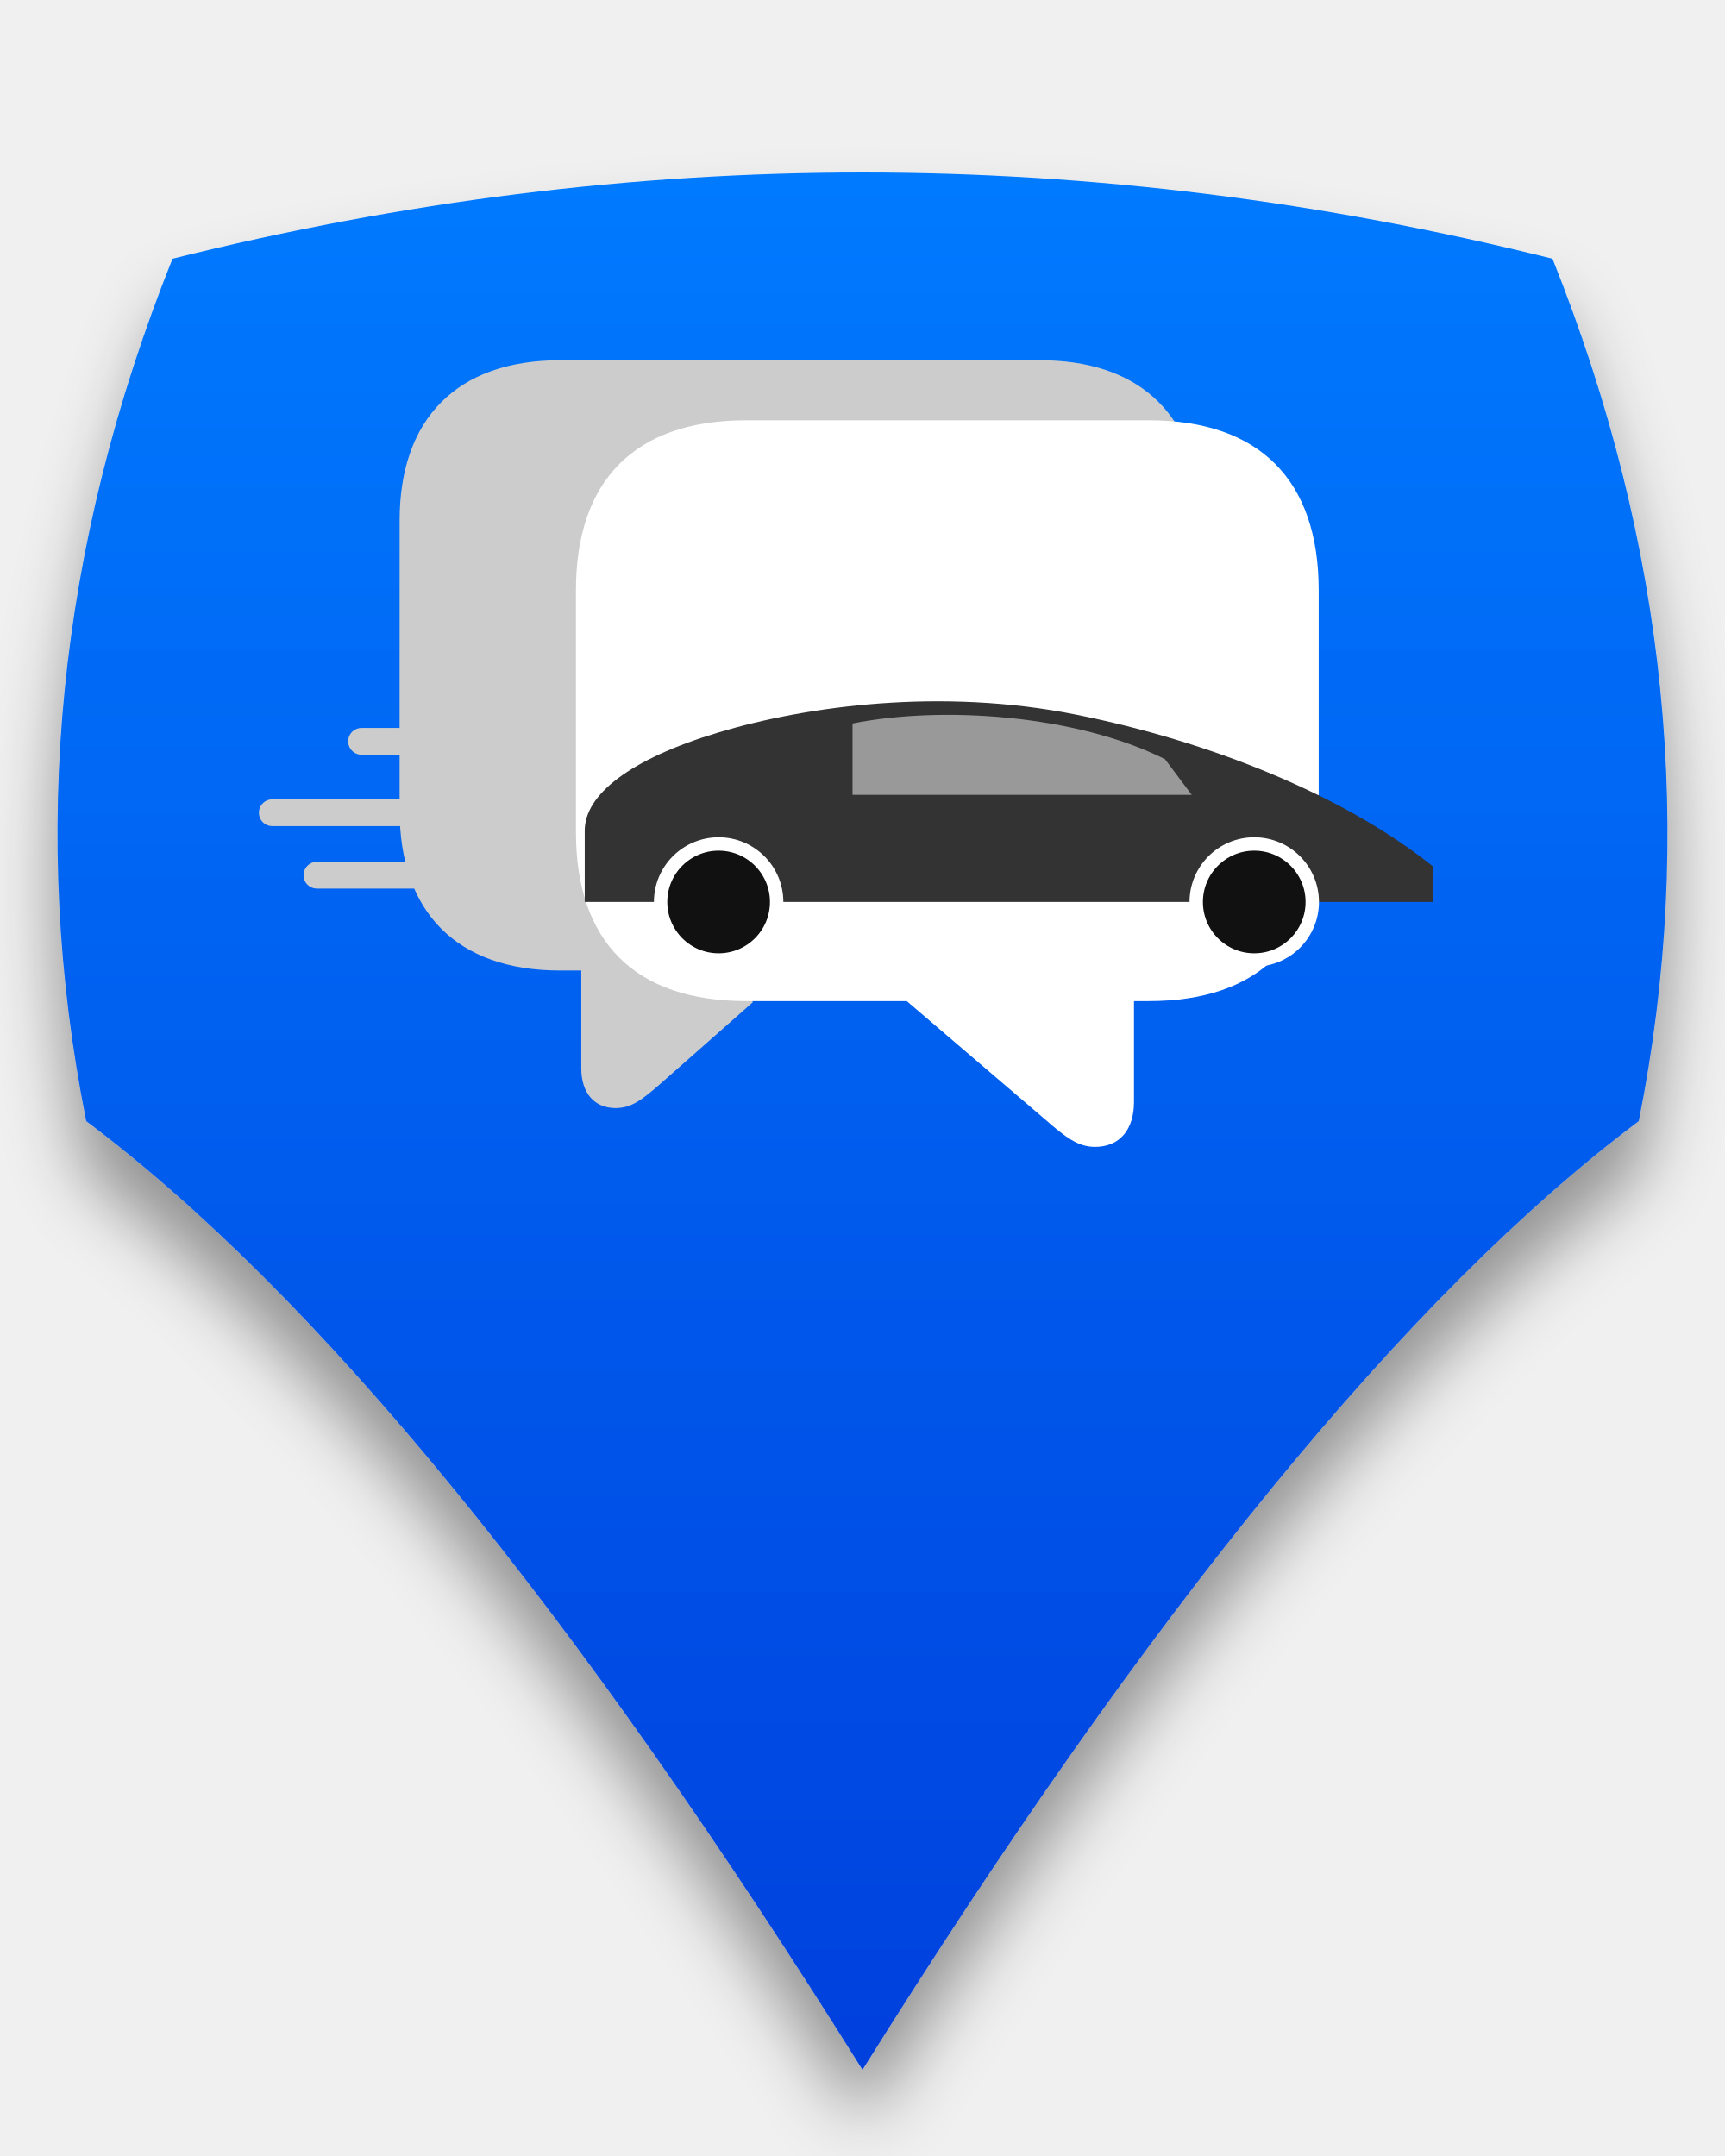
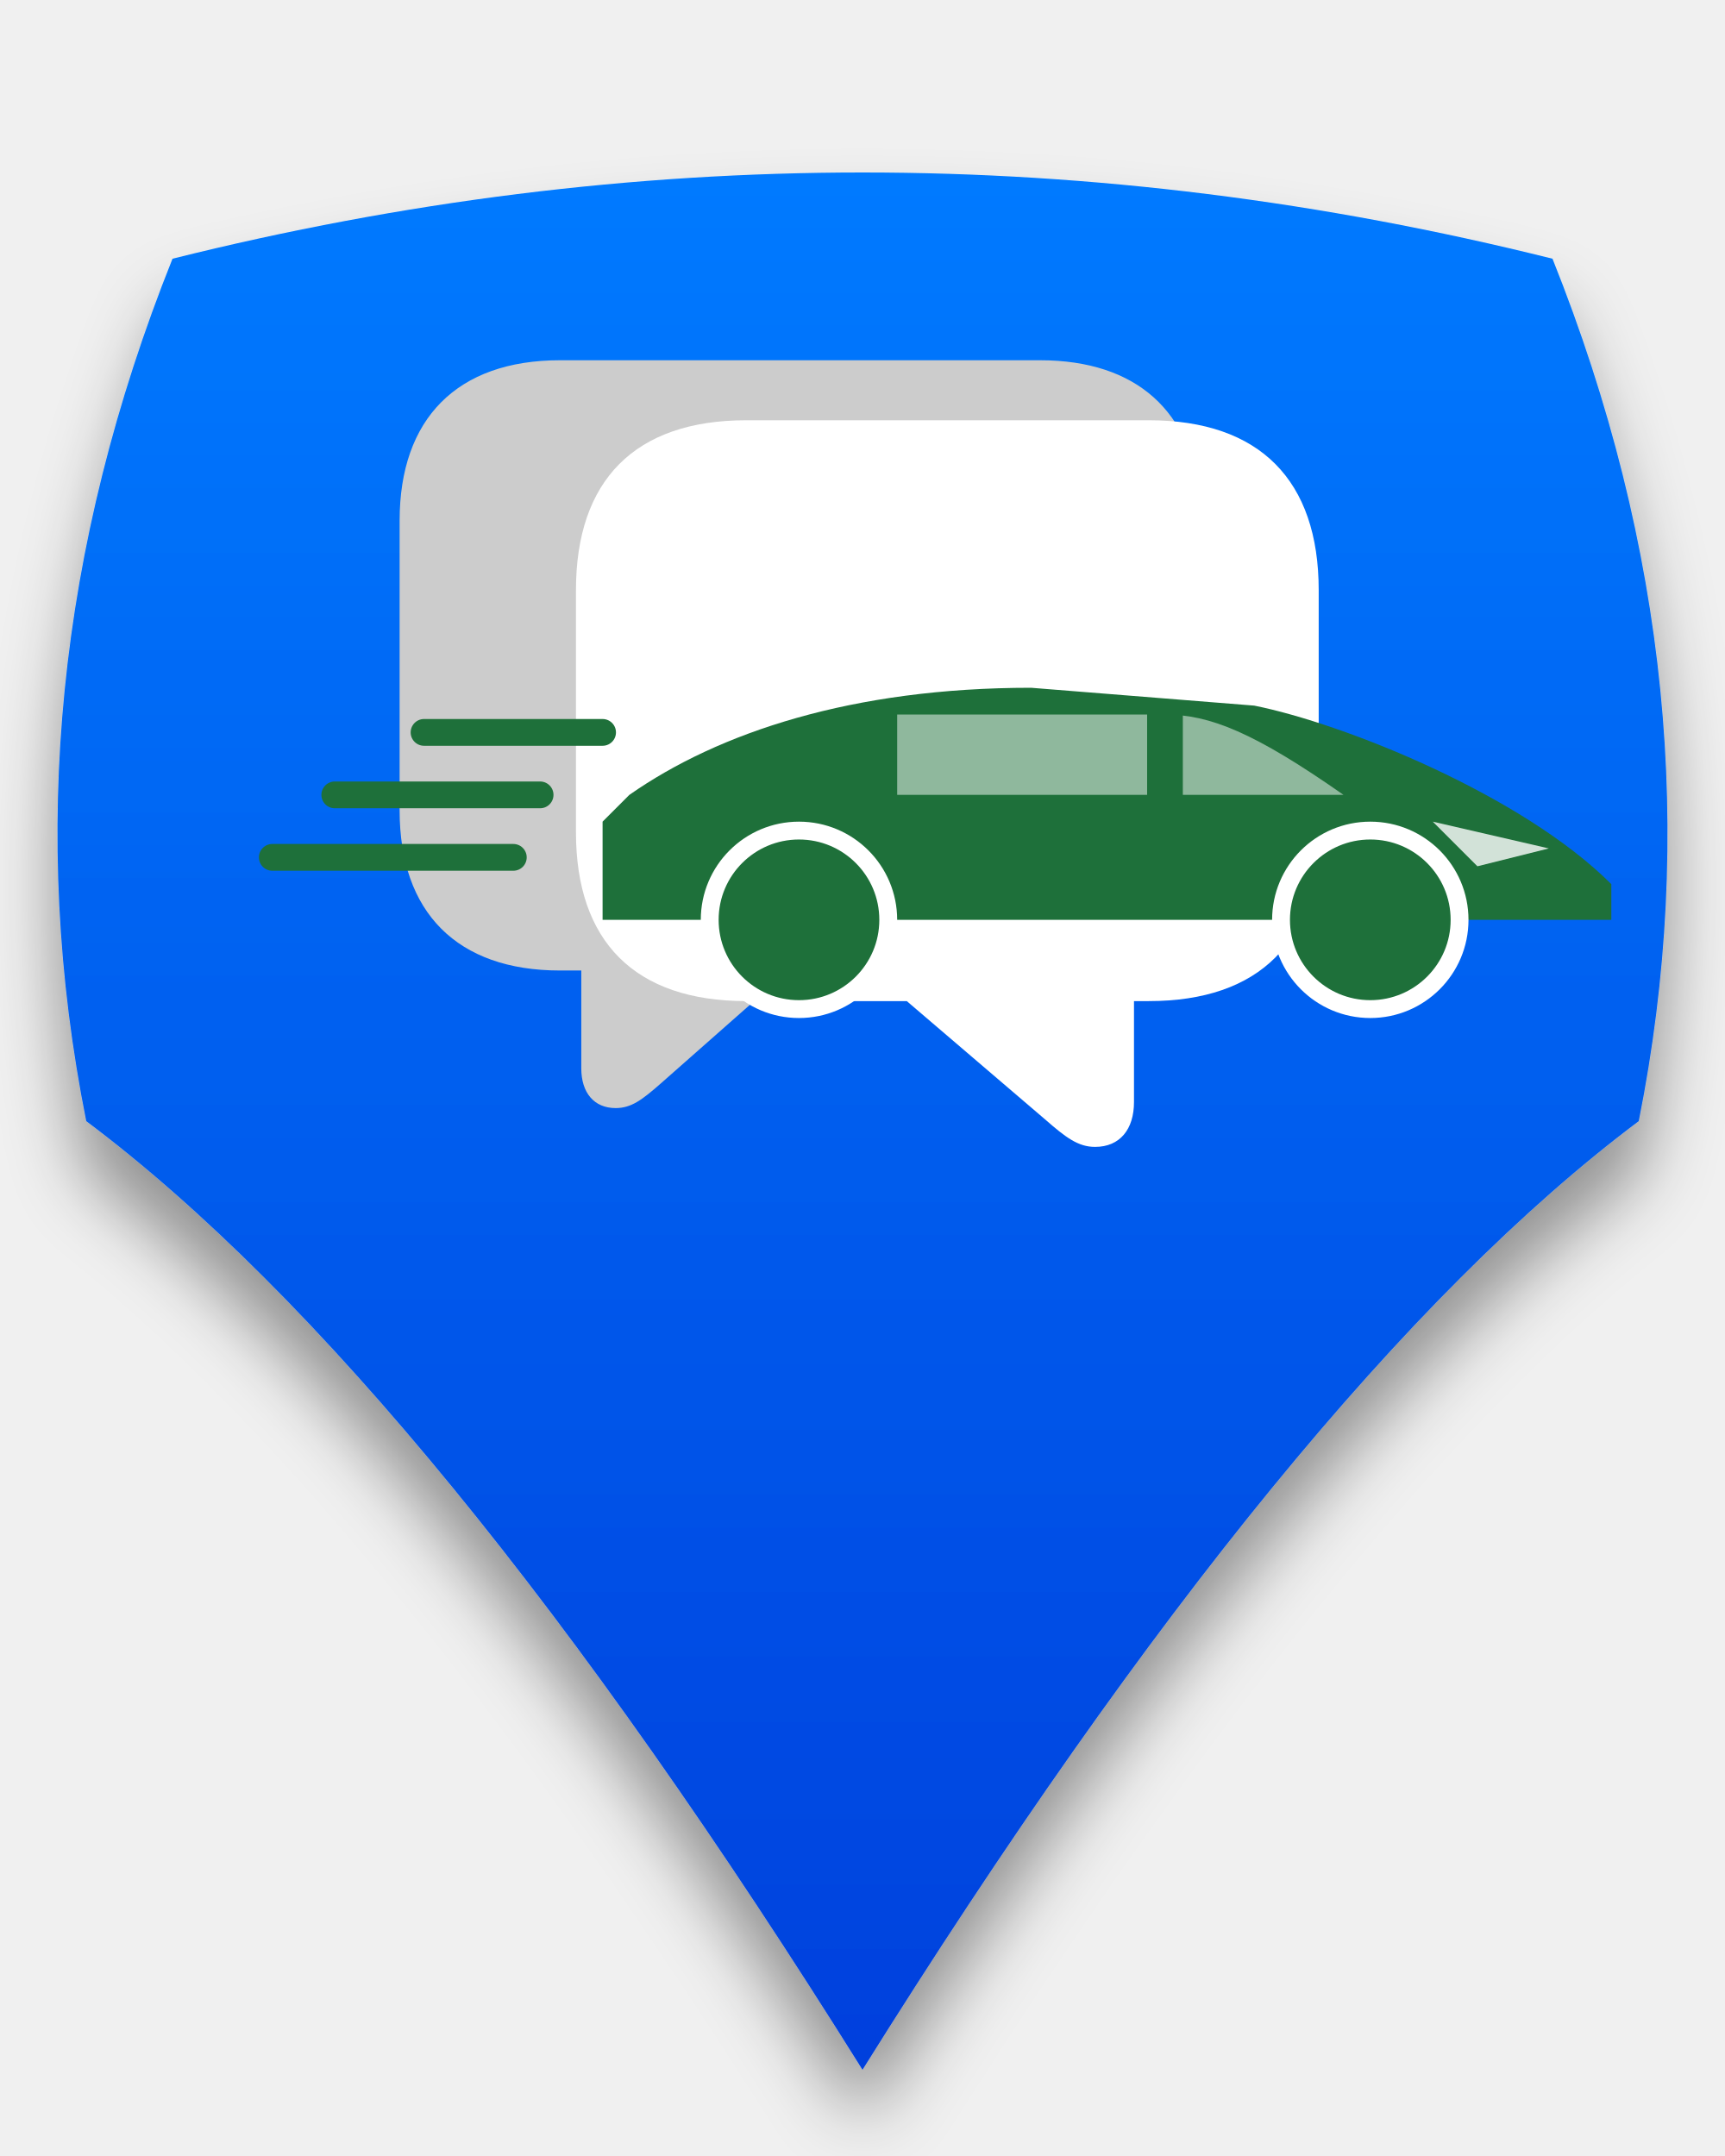
<svg xmlns="http://www.w3.org/2000/svg" width="200" height="250" viewBox="0 0 100 125">
  <defs>
    <linearGradient id="mainGradient" x1="0%" y1="0%" x2="0%" y2="100%">
      <stop offset="0%" style="stop-color:#007AFF;stop-opacity:1" />
      <stop offset="100%" style="stop-color:#0040DD;stop-opacity:1" />
    </linearGradient>
    <filter id="shadowBottom" x="-20%" y="-20%" width="140%" height="140%">
      <feDropShadow dx="0" dy="3" stdDeviation="2" flood-color="#000000" flood-opacity="0.4" />
    </filter>
  </defs>
  <path d="M10,15 Q50,5 90,15 Q100,40 95,65 Q75,80 50,120 Q25,80 5,65 Q0,40 10,15 Z" fill="url(#mainGradient)" filter="url(#shadowBottom)" />
  <g id="mark_23">
    <g transform="translate(20.81, 18.2) scale(0.75)">
      <path d="M64.985 14.524L43.857 14.524C34.387 14.524 28.916 20.149 28.916 29.443L28.916 45.703C28.916 48.579 29.44 51.099 30.447 53.207L23.313 59.502C21.885 60.754 21.05 61.392 19.841 61.392C18.171 61.392 17.183 60.205 17.183 58.315L17.183 50.757L15.535 50.757C7.581 50.757 3.142 46.252 3.142 38.386L3.142 15.974C3.142 8.108 7.581 3.582 15.535 3.582L52.647 3.582C60.117 3.582 64.465 7.572 64.985 14.524Z" fill="#CCCCCC" fill-opacity="1.0" />
      <g transform="translate(60, 45) scale(1.15) translate(-70, -50)">
        <path d="M43.857 57.063L54.646 57.063L63.919 64.995C65.325 66.226 66.16 66.863 67.302 66.863C68.972 66.863 69.917 65.676 69.917 63.852L69.917 57.063L70.906 57.063C78.376 57.063 82.332 53.042 82.332 45.659L82.332 29.443C82.332 22.061 78.376 18.018 70.906 18.018L43.857 18.018C36.365 18.018 32.41 22.061 32.41 29.443L32.41 45.703C32.41 53.064 36.365 57.063 43.857 57.063Z" fill="#FFFFFF" fill-opacity="1.0" />
        <g transform="translate(57, 36) scale(0.6)">
-           <path d="M-40,20                   L-40,16                   C-40,12 -35,8 -25,5                   C-15,2 0,0 15,3                   C30,6 45,12 55,20                   L55,24 L-40,24 Z" fill="#333333" />
-           <path d="M-10,4 C0,2 15,3 25,8 L28,12 L-10,12 Z" fill="#FFFFFF" fill-opacity="0.5" />
-           <circle cx="-25" cy="24" r="6.5" fill="#111111" stroke="#FFFFFF" stroke-width="1.5" />
-           <circle cx="35" cy="24" r="6.5" fill="#111111" stroke="#FFFFFF" stroke-width="1.5" />
-           <g stroke="#CCCCCC" stroke-width="3" stroke-linecap="round">
-             <line x1="-65" y1="6" x2="-48" y2="6" />
-             <line x1="-75" y1="14" x2="-52" y2="14" />
-             <line x1="-70" y1="21" x2="-50" y2="21" />
+           <path d="M-38,20                   L-38,15 L-35,12                   C-25,5 -10,0 10,0                   L35,2 C45,4 65,12 75,22                   L75,26 L-38,26 Z" fill="#1E703A" />
+           <path d="M-5,3 L25,3 C30,3 35,5 45,12 L-5,12 Z" fill="#FFFFFF" fill-opacity="0.5" />
+           <rect x="23" y="2" width="4" height="11" fill="#1E703A" />
+           <path d="M55,15 L68,18 L60,20 Z" fill="#FFFFFF" fill-opacity="0.8" />
+           <circle cx="-16" cy="26" r="10" fill="#1E703A" stroke="#FFFFFF" stroke-width="2" />
+           <circle cx="48" cy="26" r="10" fill="#1E703A" stroke="#FFFFFF" stroke-width="2" />
+           <g stroke="#1E703A" stroke-width="3" stroke-linecap="round">
+             <line x1="-58" y1="5" x2="-38" y2="5" />
+             <line x1="-68" y1="12" x2="-45" y2="12" />
+             <line x1="-75" y1="19" x2="-48" y2="19" />
          </g>
        </g>
      </g>
    </g>
  </g>
</svg>
